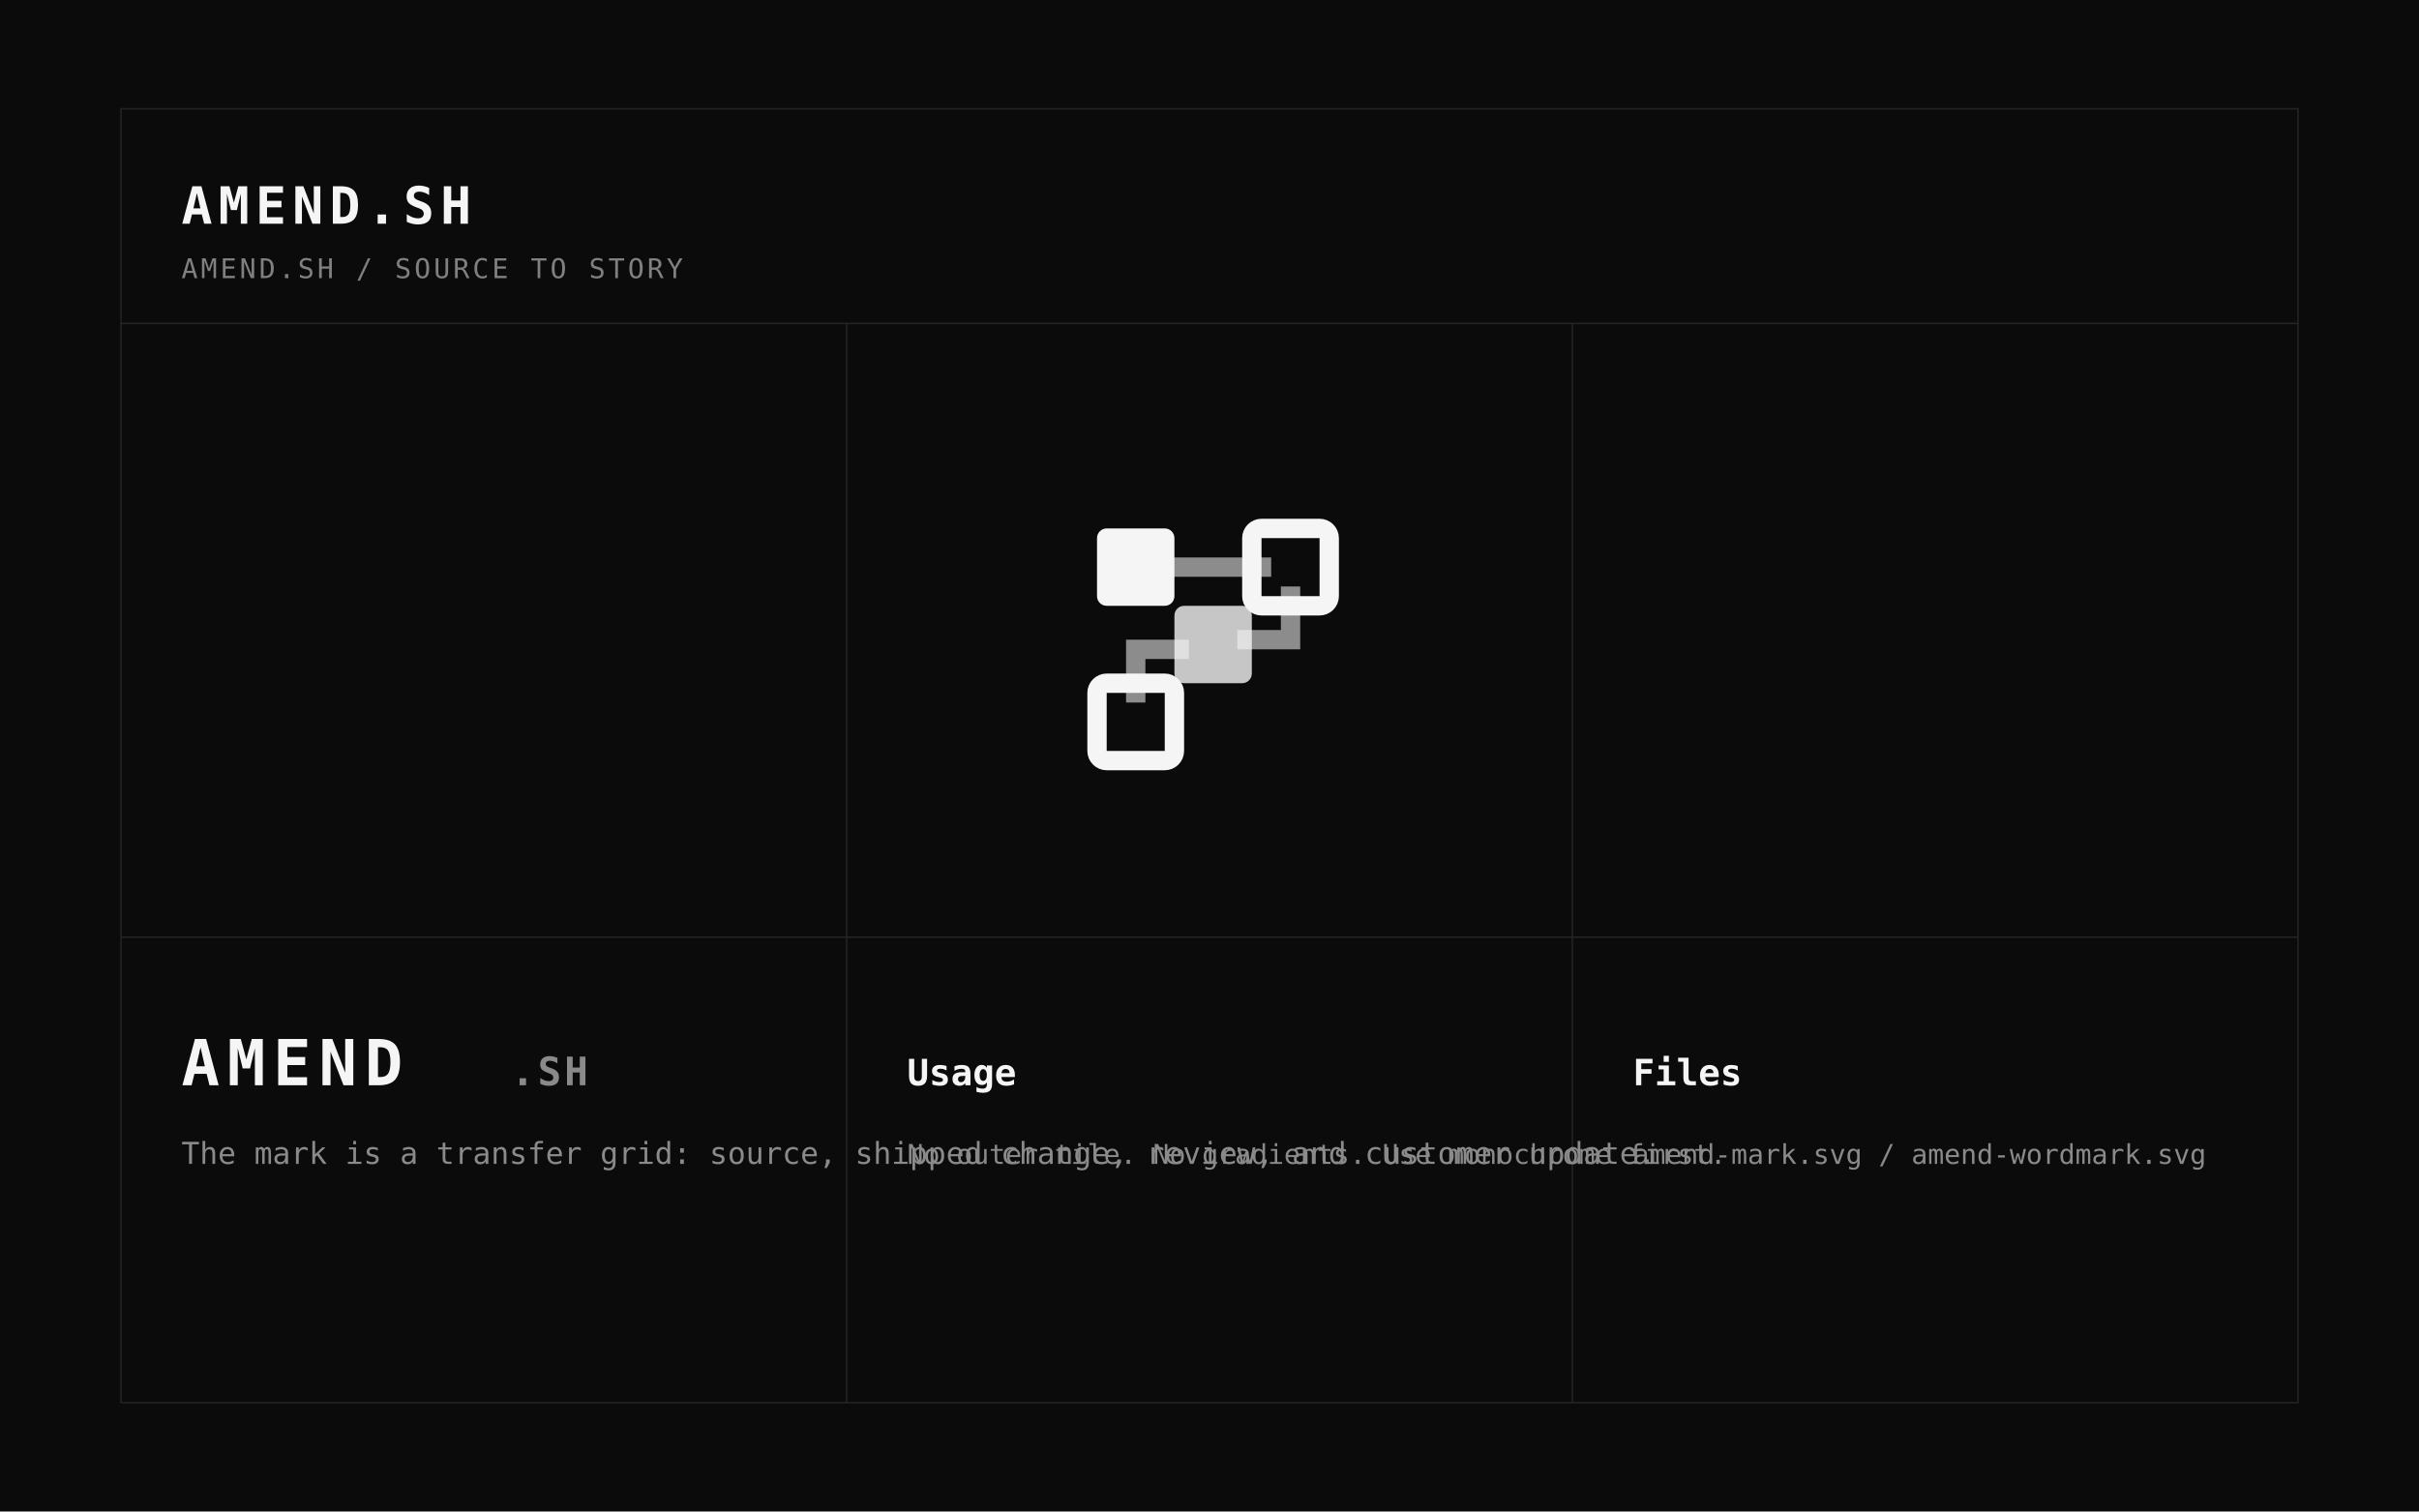
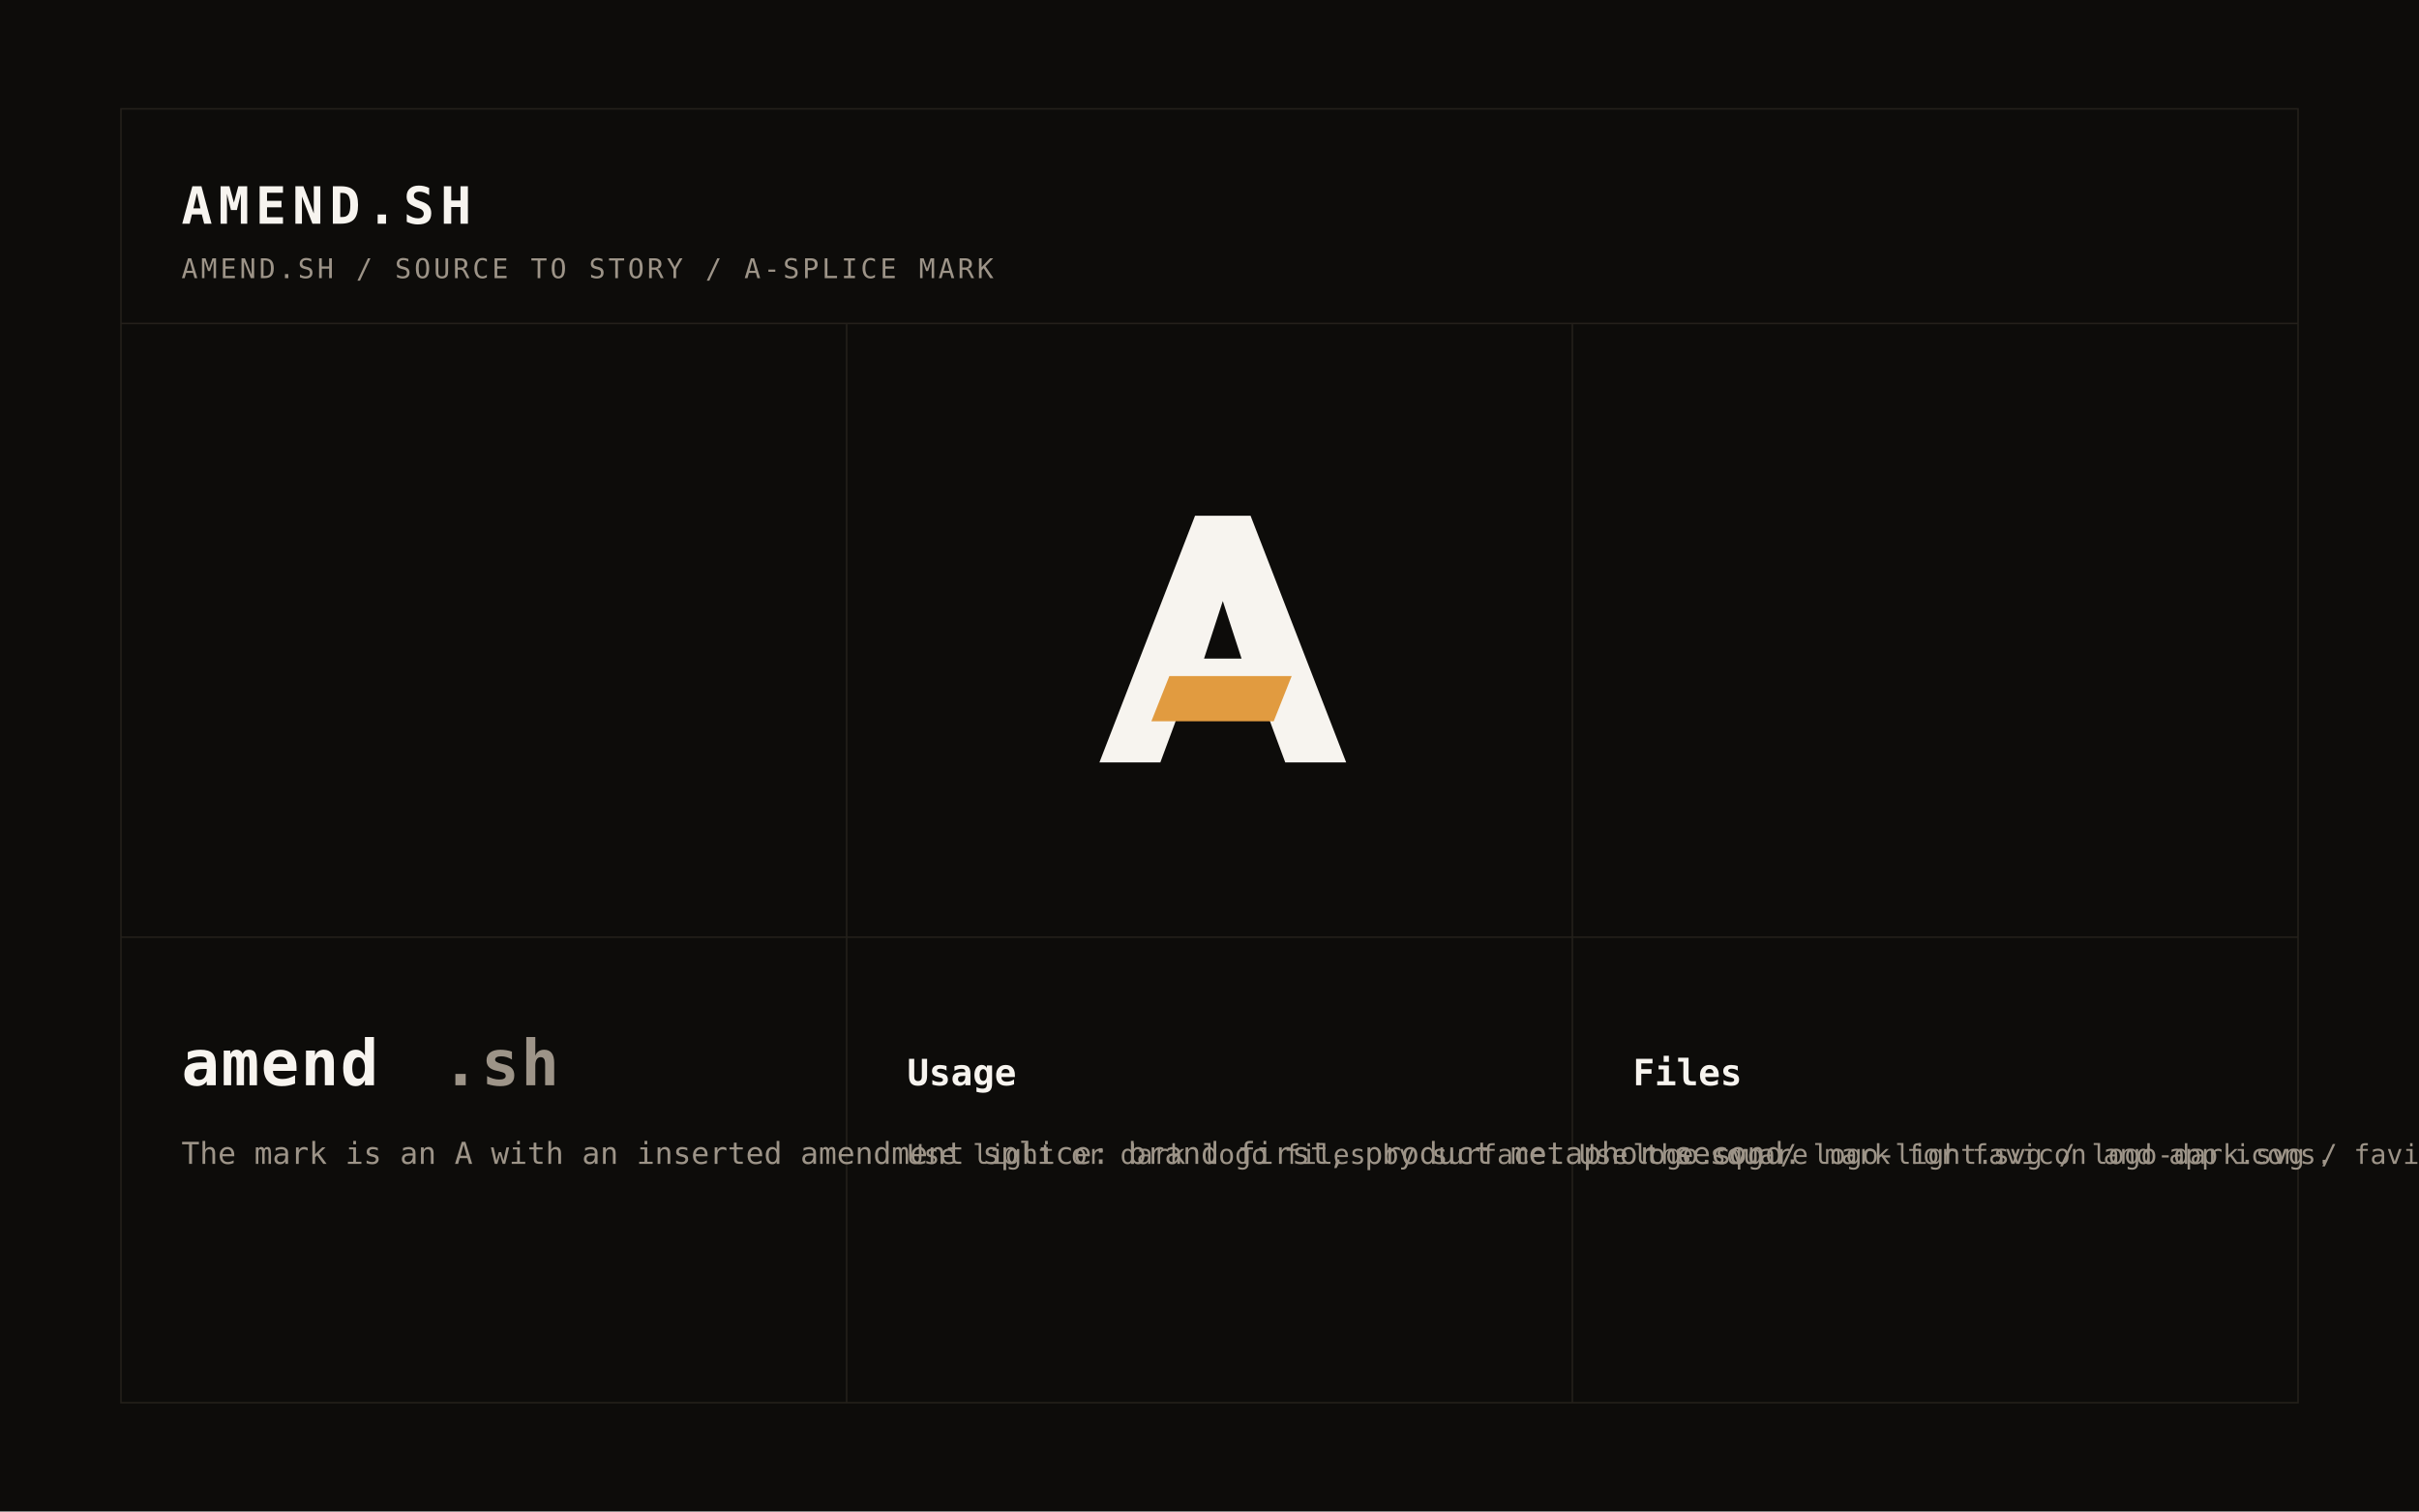
<svg xmlns="http://www.w3.org/2000/svg" fill="none" viewBox="0 0 1600 1000">
-   <rect width="1600" height="1000" fill="#0b0b0b" />
-   <g stroke="#242424">
+   <rect width="1600" height="1000" fill="#0d0c0a" />
+   <g stroke="#24201b">
    <rect x="80" y="72" width="1440" height="856" />
    <path d="M80 214H1520M80 620H1520M560 214V928M1040 214V928" />
  </g>
-   <text x="120" y="148" fill="#f5f5f5" font-family="Geist Mono, SFMono-Regular, Menlo, monospace" font-size="34" font-weight="700" letter-spacing="4">AMEND.SH</text>
-   <text x="120" y="184" fill="#808080" font-family="Geist Mono, SFMono-Regular, Menlo, monospace" font-size="18" letter-spacing="2">AMEND.SH / SOURCE TO STORY</text>
-   <g transform="translate(700 324) scale(3.2)" color="#f5f5f5">
-     <path d="M22 16H42M48 22V31H39M25 33H16V42" stroke="currentColor" stroke-linecap="square" stroke-width="4" opacity=".55" />
-     <rect x="8" y="8" width="16" height="16" rx="2" fill="currentColor" />
-     <rect x="40" y="8" width="16" height="16" rx="2" stroke="currentColor" stroke-width="4" />
-     <rect x="24" y="24" width="16" height="16" rx="2" fill="currentColor" opacity=".8" />
-     <rect x="8" y="40" width="16" height="16" rx="2" stroke="currentColor" stroke-width="4" />
+   <text x="120" y="148" fill="#f7f4ef" font-family="Geist Mono, SFMono-Regular, Menlo, monospace" font-size="34" font-weight="700" letter-spacing="4">AMEND.SH</text>
+   <text x="120" y="184" fill="#9d9488" font-family="Geist Mono, SFMono-Regular, Menlo, monospace" font-size="18" letter-spacing="2">AMEND.SH / SOURCE TO STORY / A-SPLICE MARK</text>
+   <g transform="translate(700 314) scale(3.4)">
+     <path clip-rule="evenodd" d="M8 56 26.6 8h10.8L56 56H44.15l-3.6-9.7h-17.1l-3.6 9.7H8Zm20.35-20.2h7.3L32 24.6l-3.65 11.2Z" fill="#f7f4ef" fill-rule="evenodd" />
+     <path d="M21.6 39.2h23.8L41.9 48H18.1l3.5-8.8Z" fill="#e19b40" />
  </g>
-   <text x="120" y="718" fill="#f5f5f5" font-family="Geist Mono, SFMono-Regular, Menlo, monospace" font-size="42" font-weight="700" letter-spacing="5">AMEND</text>
-   <text x="338" y="718" fill="#8a8a8a" font-family="Geist Mono, SFMono-Regular, Menlo, monospace" font-size="26" font-weight="600" letter-spacing="2">.SH</text>
-   <text x="120" y="770" fill="#8a8a8a" font-family="Geist Mono, SFMono-Regular, Menlo, monospace" font-size="20">The mark is a transfer grid: source, shipped change, review, and customer update.</text>
-   <text x="600" y="718" fill="#f5f5f5" font-family="Geist Mono, SFMono-Regular, Menlo, monospace" font-size="24" font-weight="700">Usage</text>
-   <text x="600" y="770" fill="#8a8a8a" font-family="Geist Mono, SFMono-Regular, Menlo, monospace" font-size="18">No outer tile. No gradients. Use monochrome first.</text>
-   <text x="1080" y="718" fill="#f5f5f5" font-family="Geist Mono, SFMono-Regular, Menlo, monospace" font-size="24" font-weight="700">Files</text>
-   <text x="1080" y="770" fill="#8a8a8a" font-family="Geist Mono, SFMono-Regular, Menlo, monospace" font-size="18">amend-mark.svg / amend-wordmark.svg</text>
+   <text x="120" y="718" fill="#f7f4ef" font-family="Geist Mono, SFMono-Regular, Menlo, monospace" font-size="42" font-weight="700" letter-spacing="1">amend</text>
+   <text x="292" y="718" fill="#9d9488" font-family="Geist Mono, SFMono-Regular, Menlo, monospace" font-size="42" font-weight="700" letter-spacing="1">.sh</text>
+   <text x="120" y="770" fill="#9d9488" font-family="Geist Mono, SFMono-Regular, Menlo, monospace" font-size="20">The mark is an A with an inserted amendment splice: brand first, product metaphor second.</text>
+   <text x="600" y="718" fill="#f7f4ef" font-family="Geist Mono, SFMono-Regular, Menlo, monospace" font-size="24" font-weight="700">Usage</text>
+   <text x="600" y="770" fill="#9d9488" font-family="Geist Mono, SFMono-Regular, Menlo, monospace" font-size="18">Use light or dark logo files by surface. Use the square mark for favicon and app icons.</text>
+   <text x="1080" y="718" fill="#f7f4ef" font-family="Geist Mono, SFMono-Regular, Menlo, monospace" font-size="24" font-weight="700">Files</text>
+   <text x="1080" y="770" fill="#9d9488" font-family="Geist Mono, SFMono-Regular, Menlo, monospace" font-size="18">logo.svg / logo-light.svg / logo-dark.svg / favicon.ico</text>
</svg>
